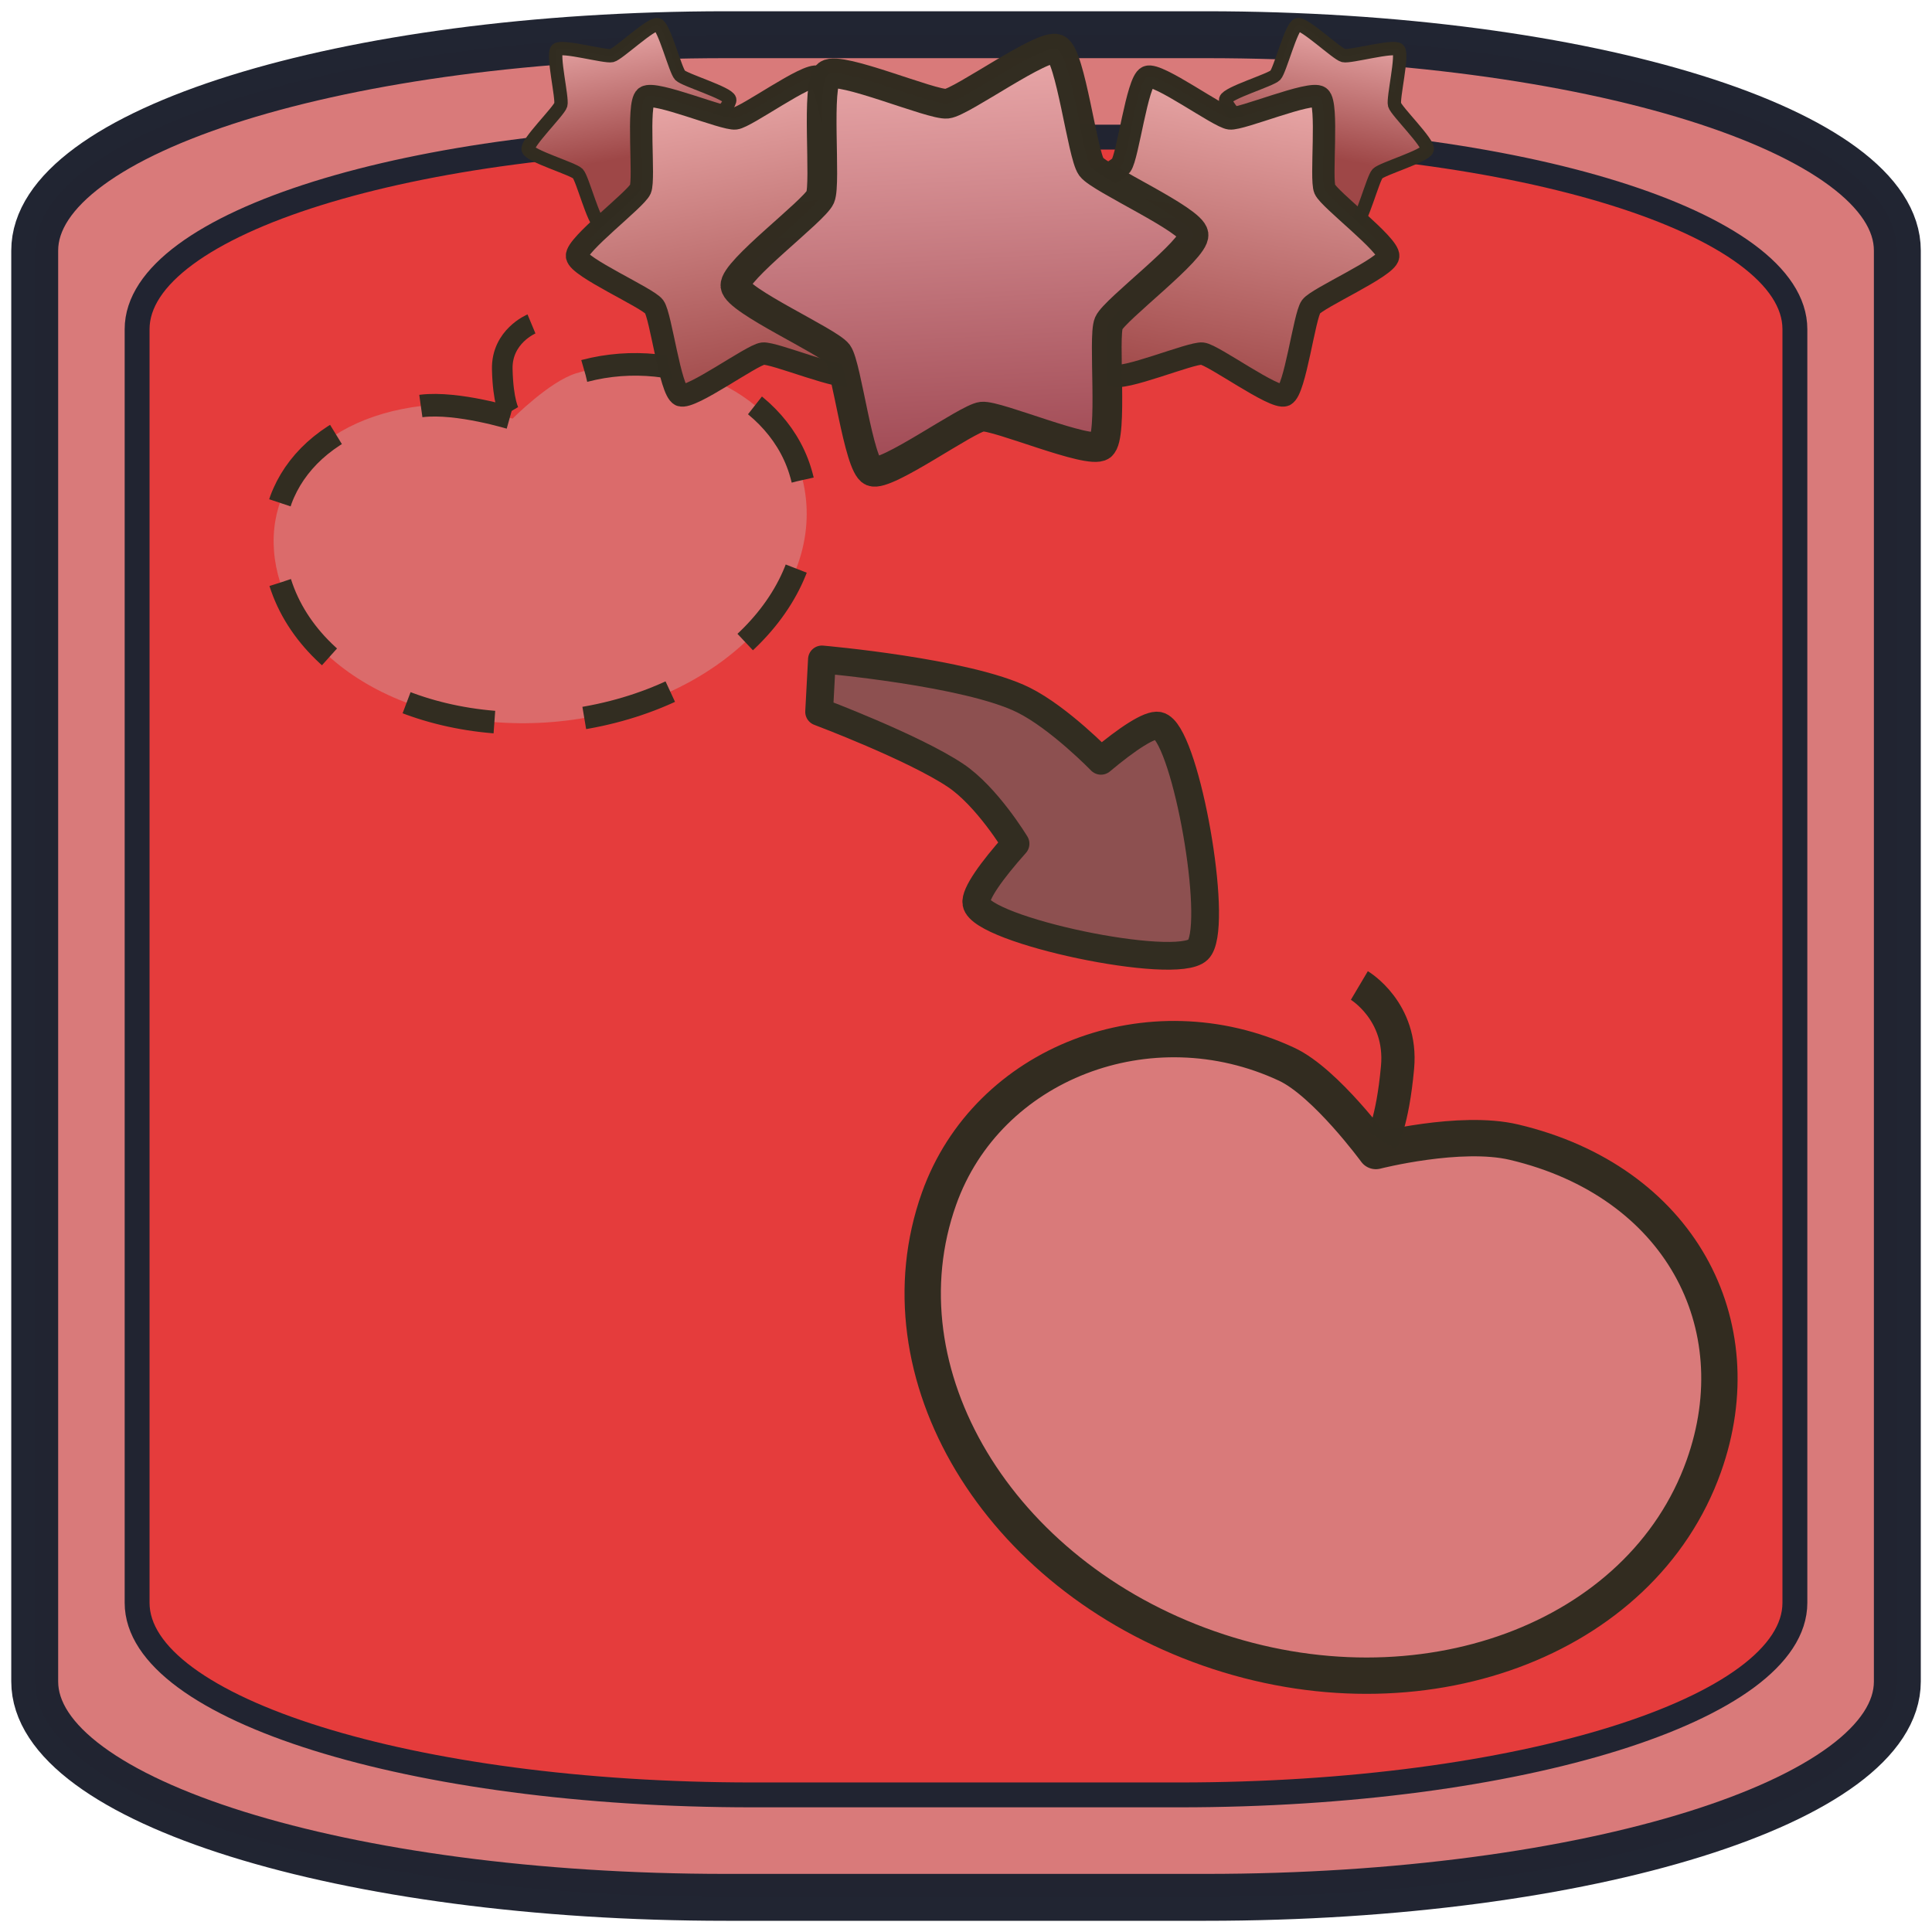
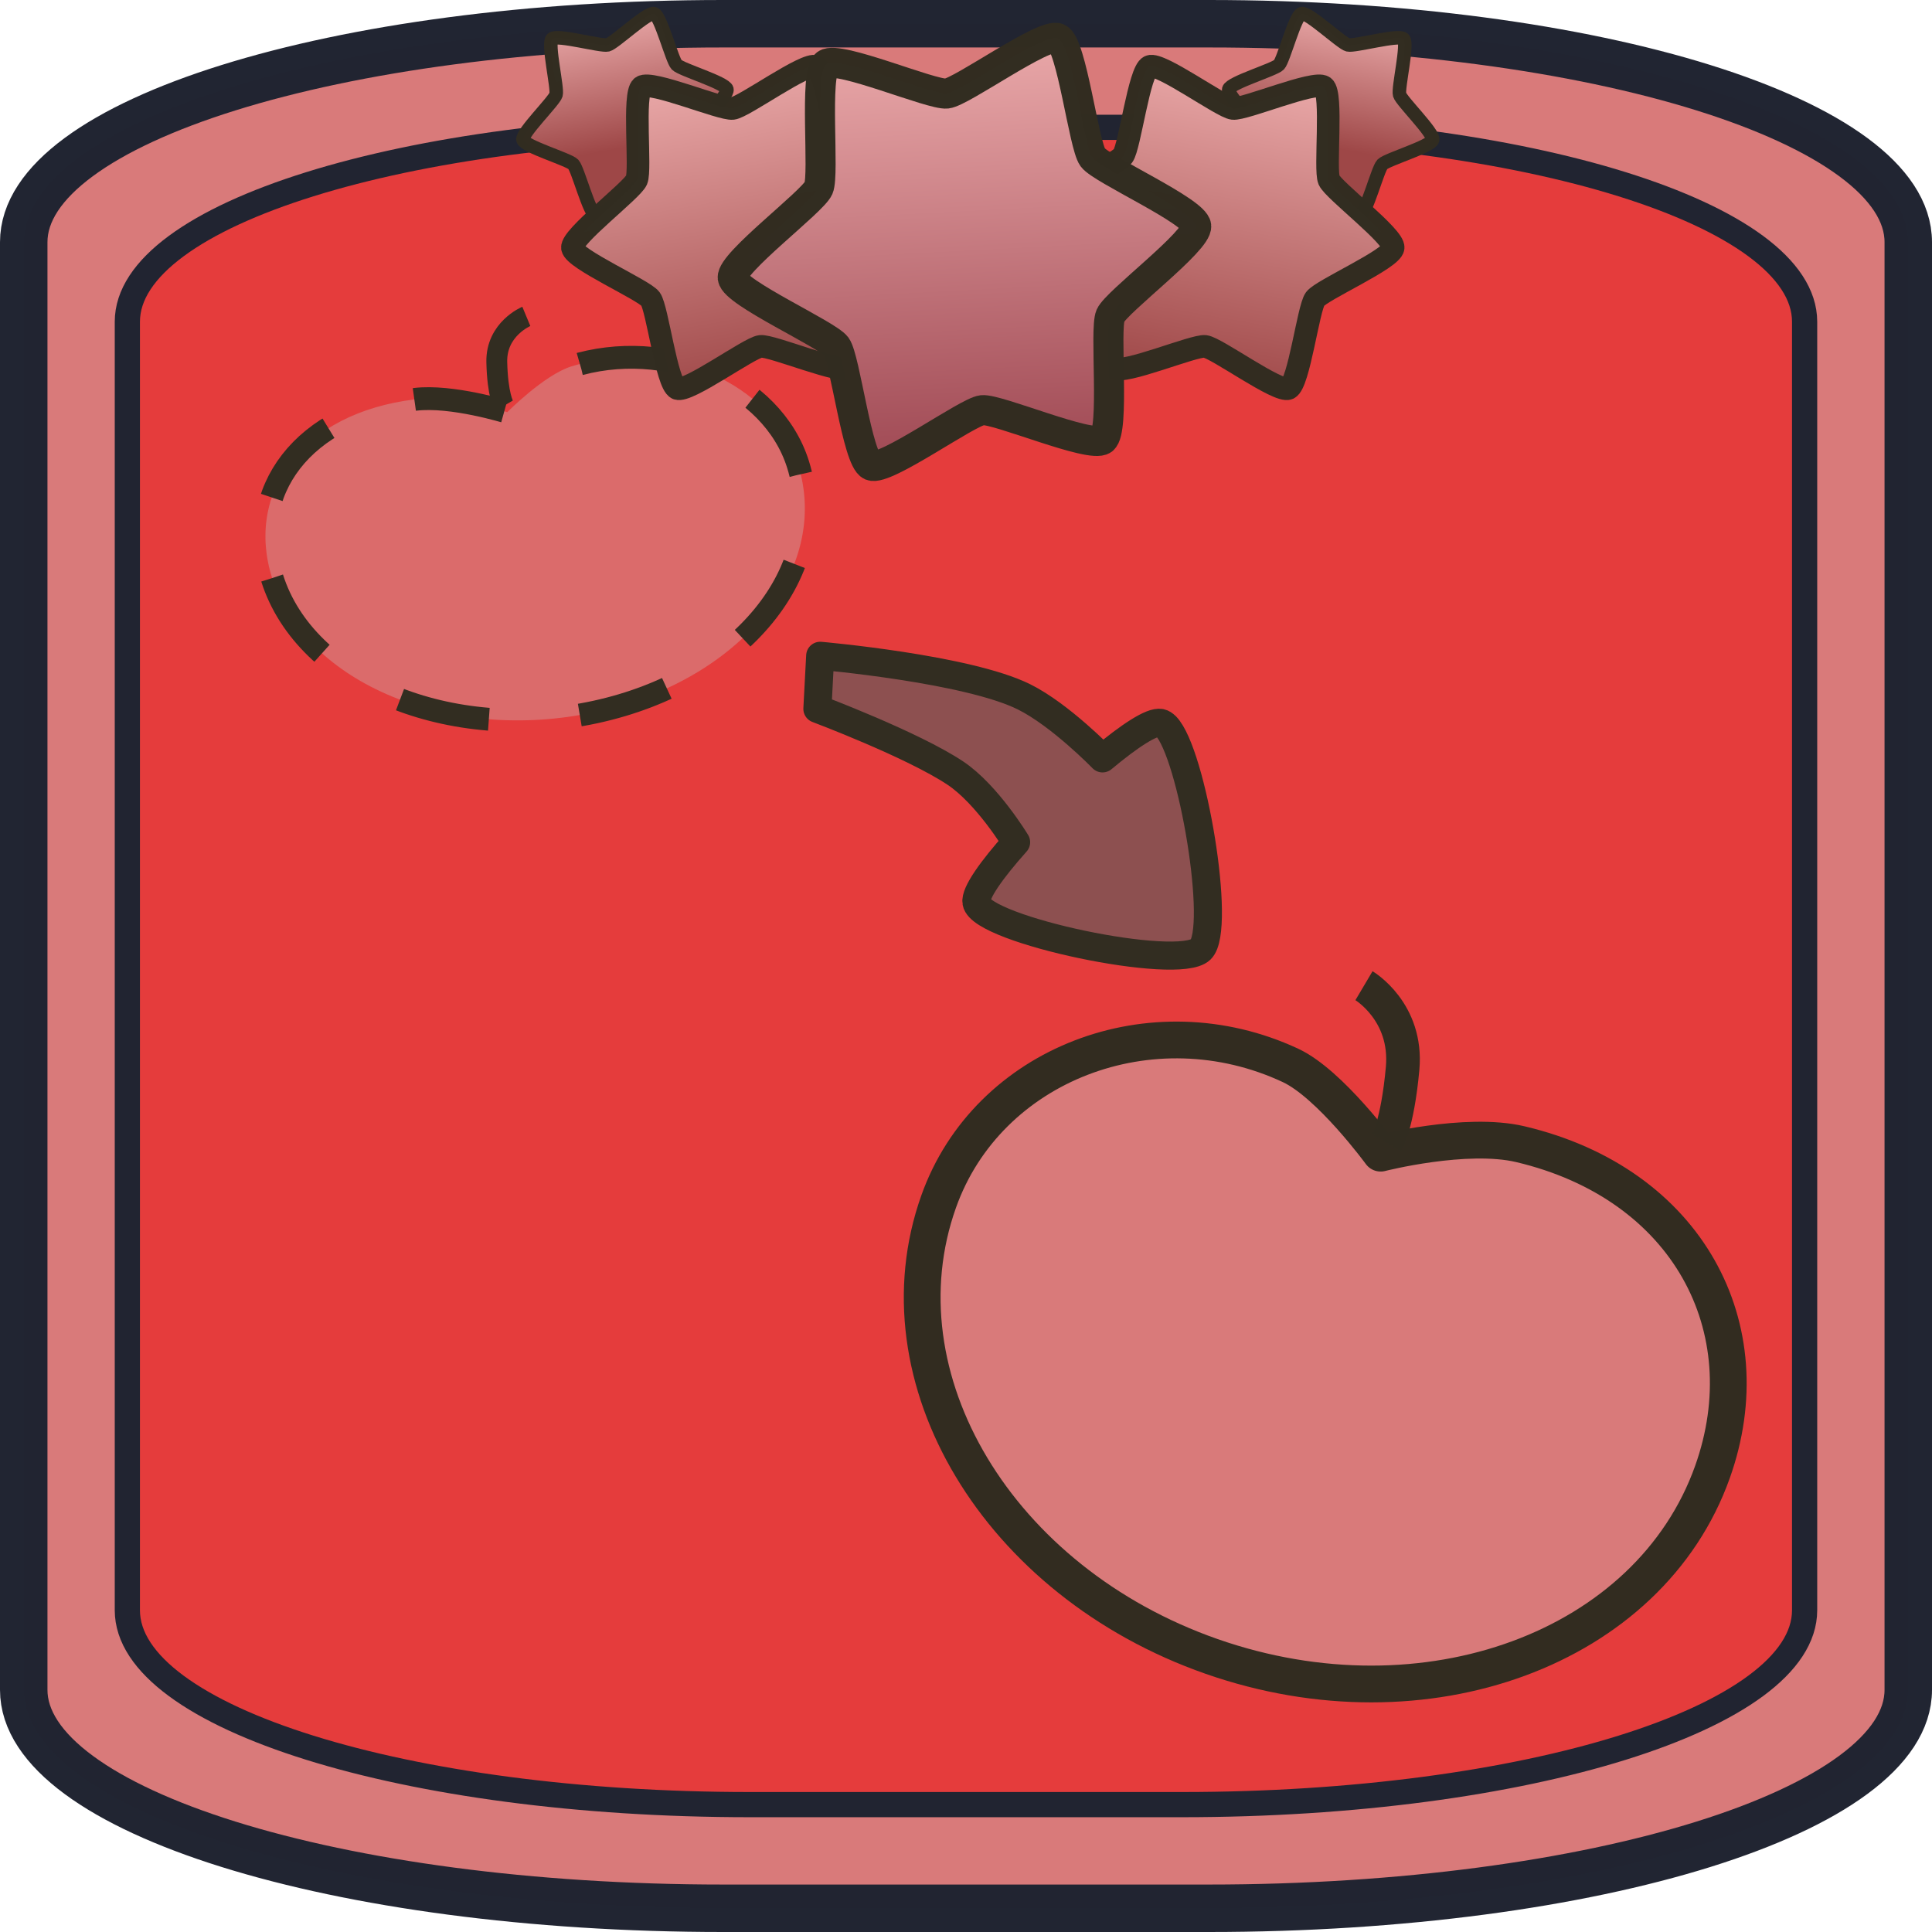
- <svg xmlns="http://www.w3.org/2000/svg" xmlns:xlink="http://www.w3.org/1999/xlink" width="130" height="130" viewBox="0 0 34.396 34.396" version="1.1" id="svg1">
+ <svg xmlns="http://www.w3.org/2000/svg" xmlns:xlink="http://www.w3.org/1999/xlink" width="200" height="200" viewBox="0 0 52.917 52.917" version="1.1" id="svg1">
  <defs id="defs1">
    <linearGradient id="linearGradient39">
      <stop style="stop-color:#f2b4b4;stop-opacity:1;" offset="0" id="stop38" />
      <stop style="stop-color:#9e4747;stop-opacity:1;" offset="0.696" id="stop39" />
    </linearGradient>
    <linearGradient id="linearGradient37">
      <stop style="stop-color:#f2b4b4;stop-opacity:1;" offset="0" id="stop36" />
      <stop style="stop-color:#9e4747;stop-opacity:1;" offset="0.696" id="stop37" />
    </linearGradient>
    <linearGradient id="linearGradient29">
      <stop style="stop-color:#f2b3b3;stop-opacity:1;" offset="0" id="stop28" />
      <stop style="stop-color:#9e4752;stop-opacity:1;" offset="1" id="stop29" />
    </linearGradient>
    <linearGradient id="linearGradient27">
      <stop style="stop-color:#f2b3b3;stop-opacity:1;" offset="0" id="stop26" />
      <stop style="stop-color:#9e4747;stop-opacity:1;" offset="1" id="stop27" />
    </linearGradient>
    <linearGradient id="linearGradient23">
      <stop style="stop-color:#f2b3b3;stop-opacity:1;" offset="0" id="stop23" />
      <stop style="stop-color:#9e4747;stop-opacity:1;" offset="1" id="stop24" />
    </linearGradient>
    <linearGradient xlink:href="#linearGradient23" id="linearGradient24" x1="9.158" y1="0.654" x2="9.524" y2="7.639" gradientUnits="userSpaceOnUse" />
    <linearGradient xlink:href="#linearGradient29" id="linearGradient25" x1="9.158" y1="0.654" x2="9.524" y2="7.639" gradientUnits="userSpaceOnUse" />
    <linearGradient xlink:href="#linearGradient27" id="linearGradient26" x1="9.158" y1="0.654" x2="9.524" y2="7.639" gradientUnits="userSpaceOnUse" />
    <linearGradient xlink:href="#linearGradient37" id="linearGradient2" gradientUnits="userSpaceOnUse" x1="9.158" y1="0.654" x2="9.524" y2="7.639" />
    <linearGradient xlink:href="#linearGradient39" id="linearGradient36" gradientUnits="userSpaceOnUse" x1="9.158" y1="0.654" x2="9.524" y2="7.639" />
  </defs>
-   <g id="layer1">
-     <rect style="fill:#d97a7a;stroke:#212532;stroke-width:0.835;stroke-linejoin:round;stroke-miterlimit:8.2;stroke-opacity:0.996;stroke-dasharray:none;fill-opacity:1" id="rect1" width="33.161" height="33.161" x="0.618" y="0.618" ry="3.843" rx="12.308" />
-     <rect style="fill:#e53c3c;stroke:#212532;stroke-width:0.443;stroke-linejoin:round;stroke-miterlimit:8.2;stroke-dasharray:none;stroke-opacity:0.996;fill-opacity:1" id="rect1-8" width="29.514" height="29.514" x="2.441" y="2.441" ry="3.42" rx="10.954" />
-     <path id="path8" style="fill:#d97a7a;stroke:#322d21;stroke-width:0.647;stroke-linejoin:round;stroke-miterlimit:8.2;stroke-opacity:0.996" d="m 30.333,26.102 c -1.107,3.108 -5.053,4.561 -8.812,3.246 -3.76,-1.315 -5.91,-4.9 -4.803,-8.008 0.861,-2.418 3.757,-3.53 6.191,-2.392 0.694,0.325 1.586,1.544 1.586,1.544 0,0 1.501,-0.384 2.458,-0.158 2.946,0.695 4.283,3.234 3.38,5.768 z" />
-     <path style="fill:#d97a7a;fill-opacity:0;stroke:#322d21;stroke-width:0.592;stroke-linejoin:round;stroke-miterlimit:8.2;stroke-opacity:0.996" d="m 24.6,20.309 c 0,0 0.19,-0.307 0.281,-1.307 0.091,-1 -0.68,-1.457 -0.68,-1.457" id="path9" />
-     <path id="path8-0" style="fill:#d97a7a;fill-opacity:0.766;stroke:#322d21;stroke-width:0.402;stroke-linejoin:round;stroke-miterlimit:8.2;stroke-dasharray:1.606, 1.606;stroke-dashoffset:0;stroke-opacity:1" d="m 4.989,10.372 c 0.586,1.855 3.132,2.91 5.687,2.357 2.555,-0.553 4.151,-2.506 3.565,-4.361 C 13.785,6.925 11.919,6.124 10.251,6.648 9.775,6.797 9.126,7.453 9.126,7.453 c 0,0 -0.976,-0.304 -1.622,-0.226 C 5.518,7.467 4.511,8.86 4.989,10.372 Z" />
-     <path style="fill:#d97a7a;fill-opacity:0;stroke:#322d21;stroke-width:0.367;stroke-linejoin:round;stroke-miterlimit:8.2;stroke-dasharray:none;stroke-opacity:1" d="m 9.066,7.341 c 0,0 -0.111,-0.188 -0.124,-0.77 -0.013,-0.582 0.52,-0.804 0.52,-0.804" id="path9-7" />
-     <path d="m 20.716,12.977 c -0.031,-0.031 -0.062,-0.051 -0.092,-0.057 -0.155,-0.032 -0.555,0.233 -1.023,0.625 0,0 -0.741,-0.764 -1.379,-1.082 -1,-0.498 -3.589,-0.723 -3.589,-0.723 l -0.05,0.933 c 0,0 1.672,0.628 2.426,1.13 0.562,0.374 1.071,1.218 1.071,1.218 l -2.35e-4,2.35e-4 c -0.428,0.48 -0.726,0.897 -0.697,1.059 0.086,0.485 3.552,1.213 3.947,0.828 0.37,-0.361 -0.151,-3.461 -0.613,-3.931 z" style="fill:#8d5050;stroke:#322d21;stroke-width:0.494;stroke-linejoin:round;stroke-miterlimit:8.2;stroke-dasharray:none" id="path21" />
-     <path style="fill:url(#linearGradient36);fill-opacity:1;fill-rule:nonzero;stroke:#322d21;stroke-width:0.443;stroke-linejoin:round;stroke-miterlimit:8.2;stroke-opacity:0.996" id="path1-5-7-01" d="M 11.386,7.222 C 11.206,7.354 9.83,6.763 9.608,6.788 9.387,6.813 8.175,7.693 7.971,7.604 7.767,7.515 7.59,6.027 7.458,5.848 7.325,5.669 5.957,5.059 5.932,4.837 5.908,4.616 7.107,3.719 7.197,3.515 7.286,3.311 7.13,1.821 7.309,1.689 7.488,1.557 8.865,2.147 9.086,2.122 9.308,2.098 10.52,1.218 10.724,1.307 c 0.204,0.089 0.381,1.577 0.513,1.756 0.132,0.179 1.5,0.789 1.525,1.01 0.025,0.221 -1.175,1.118 -1.264,1.322 -0.089,0.204 0.067,1.694 -0.112,1.826 z" transform="matrix(-0.5332455,-0.07044998,-0.07044998,0.5332455,28.91328,0.4982423)" />
-     <path style="fill:url(#linearGradient2);fill-opacity:1;fill-rule:nonzero;stroke:#322d21;stroke-width:0.443;stroke-linejoin:round;stroke-miterlimit:8.2;stroke-opacity:0.996" id="path1-5-7-01-0" d="M 11.386,7.222 C 11.206,7.354 9.83,6.763 9.608,6.788 9.387,6.813 8.175,7.693 7.971,7.604 7.767,7.515 7.59,6.027 7.458,5.848 7.325,5.669 5.957,5.059 5.932,4.837 5.908,4.616 7.107,3.719 7.197,3.515 7.286,3.311 7.13,1.821 7.309,1.689 7.488,1.557 8.865,2.147 9.086,2.122 9.308,2.098 10.52,1.218 10.724,1.307 c 0.204,0.089 0.381,1.577 0.513,1.756 0.132,0.179 1.5,0.789 1.525,1.01 0.025,0.221 -1.175,1.118 -1.264,1.322 -0.089,0.204 0.067,1.694 -0.112,1.826 z" transform="matrix(0.5332455,-0.07044998,0.07044998,0.5332455,5.898772,0.4982423)" />
-     <path style="fill:url(#linearGradient26);fill-rule:nonzero;stroke:#322d21;stroke-width:0.443;stroke-linejoin:round;stroke-miterlimit:8.2;stroke-opacity:0.996" id="path1-5-7" d="M 11.386,7.222 C 11.206,7.354 9.83,6.763 9.608,6.788 9.387,6.813 8.175,7.693 7.971,7.604 7.767,7.515 7.59,6.027 7.458,5.848 7.325,5.669 5.957,5.059 5.932,4.837 5.908,4.616 7.107,3.719 7.197,3.515 7.286,3.311 7.13,1.821 7.309,1.689 7.488,1.557 8.865,2.147 9.086,2.122 9.308,2.098 10.52,1.218 10.724,1.307 c 0.204,0.089 0.381,1.577 0.513,1.756 0.132,0.179 1.5,0.789 1.525,1.01 0.025,0.221 -1.175,1.118 -1.264,1.322 -0.089,0.204 0.067,1.694 -0.112,1.826 z" transform="matrix(0.8746497,0.2028429,-0.2028429,0.8746497,14.37855,-1.590682)" />
-     <path style="fill:url(#linearGradient24);fill-opacity:1;fill-rule:nonzero;stroke:#322d21;stroke-width:0.443;stroke-linejoin:round;stroke-miterlimit:8.2;stroke-opacity:0.996" id="path1-5-7-0" d="M 11.386,7.222 C 11.206,7.354 9.83,6.763 9.608,6.788 9.387,6.813 8.175,7.693 7.971,7.604 7.767,7.515 7.59,6.027 7.458,5.848 7.325,5.669 5.957,5.059 5.932,4.837 5.908,4.616 7.107,3.719 7.197,3.515 7.286,3.311 7.13,1.821 7.309,1.689 7.488,1.557 8.865,2.147 9.086,2.122 9.308,2.098 10.52,1.218 10.724,1.307 c 0.204,0.089 0.381,1.577 0.513,1.756 0.132,0.179 1.5,0.789 1.525,1.01 0.025,0.221 -1.175,1.118 -1.264,1.322 -0.089,0.204 0.067,1.694 -0.112,1.826 z" transform="matrix(-0.8746497,0.2028429,0.2028429,0.8746497,20.60871,-1.590682)" />
-     <path style="fill:url(#linearGradient25);fill-rule:nonzero;stroke:#322d21;stroke-width:0.443;stroke-linejoin:round;stroke-miterlimit:8.2;stroke-opacity:0.996" id="path1-5-9" d="M 11.386,7.222 C 11.206,7.354 9.83,6.763 9.608,6.788 9.387,6.813 8.175,7.693 7.971,7.604 7.767,7.515 7.59,6.027 7.458,5.848 7.325,5.669 5.957,5.059 5.932,4.837 5.908,4.616 7.107,3.719 7.197,3.515 7.286,3.311 7.13,1.821 7.309,1.689 7.488,1.557 8.865,2.147 9.086,2.122 9.308,2.098 10.52,1.218 10.724,1.307 c 0.204,0.089 0.381,1.577 0.513,1.756 0.132,0.179 1.5,0.789 1.525,1.01 0.025,0.221 -1.175,1.118 -1.264,1.322 -0.089,0.204 0.067,1.694 -0.112,1.826 z" transform="matrix(1.194128,0,0,1.194128,6.009475,-0.6878948)" />
+   <g id="layer1" transform="translate(-0.2000028,-0.2000029)">
+     <rect style="fill:#d97a7a;fill-opacity:1;stroke:#212532;stroke-width:1.3;stroke-linejoin:round;stroke-miterlimit:8.2;stroke-dasharray:none;stroke-opacity:0.996" id="rect1" width="51.617" height="51.617" x="0.85" y="0.85" ry="5.982" rx="19.158" />
+     <rect style="fill:#e53c3c;fill-opacity:1;stroke:#212532;stroke-width:0.69;stroke-linejoin:round;stroke-miterlimit:8.2;stroke-dasharray:none;stroke-opacity:0.996" id="rect1-8" width="45.94" height="45.94" x="3.688" y="3.688" ry="5.324" rx="17.051" />
+     <path id="path8" style="fill:#d97a7a;stroke:#322d21;stroke-width:1.007;stroke-linejoin:round;stroke-miterlimit:8.2;stroke-opacity:0.996" d="m 47.104,40.517 c -1.723,4.837 -7.865,7.1 -13.717,5.053 -5.852,-2.046 -9.199,-7.627 -7.476,-12.464 1.341,-3.764 5.848,-5.495 9.637,-3.724 1.081,0.505 2.468,2.403 2.468,2.403 0,0 2.336,-0.598 3.826,-0.246 4.586,1.083 6.667,5.034 5.262,8.978 z" />
+     <path style="fill:#d97a7a;fill-opacity:0;stroke:#322d21;stroke-width:0.921;stroke-linejoin:round;stroke-miterlimit:8.2;stroke-opacity:0.996" d="m 38.18,31.501 c 0,0 0.295,-0.478 0.437,-2.035 0.142,-1.557 -1.058,-2.268 -1.058,-2.268" id="path9" />
+     <path id="path8-0" style="fill:#d97a7a;fill-opacity:0.766;stroke:#322d21;stroke-width:0.625;stroke-linejoin:round;stroke-miterlimit:8.2;stroke-dasharray:2.5, 2.5;stroke-dashoffset:0;stroke-opacity:1" d="m 7.654,16.034 c 0.912,2.887 4.875,4.53 8.852,3.668 3.977,-0.861 6.462,-3.901 5.55,-6.788 -0.71,-2.247 -3.615,-3.493 -6.211,-2.677 -0.741,0.233 -1.751,1.252 -1.751,1.252 0,0 -1.52,-0.473 -2.525,-0.351 -3.092,0.374 -4.659,2.542 -3.916,4.896 z" />
+     <path style="fill:#d97a7a;fill-opacity:0;stroke:#322d21;stroke-width:0.571;stroke-linejoin:round;stroke-miterlimit:8.2;stroke-dasharray:none;stroke-opacity:1" d="m 14,11.316 c 0,0 -0.173,-0.292 -0.193,-1.199 -0.02,-0.907 0.809,-1.251 0.809,-1.251" id="path9-7" />
+     <path d="m 32.134,20.089 c -0.048,-0.049 -0.096,-0.079 -0.143,-0.089 -0.241,-0.051 -0.864,0.363 -1.593,0.972 0,0 -1.153,-1.189 -2.147,-1.684 -1.557,-0.775 -5.586,-1.126 -5.586,-1.126 l -0.077,1.453 c 0,0 2.603,0.978 3.776,1.758 0.874,0.581 1.667,1.895 1.667,1.895 l -3.66e-4,3.66e-4 c -0.666,0.747 -1.13,1.396 -1.085,1.648 0.134,0.756 5.529,1.888 6.143,1.289 0.576,-0.561 -0.235,-5.388 -0.955,-6.118 z" style="fill:#8d5050;stroke:#322d21;stroke-width:0.769;stroke-linejoin:round;stroke-miterlimit:8.2;stroke-dasharray:none" id="path21" />
+     <path style="fill:url(#linearGradient36);fill-opacity:1;fill-rule:nonzero;stroke:#322d21;stroke-width:0.443;stroke-linejoin:round;stroke-miterlimit:8.2;stroke-opacity:0.996" id="path1-5-7-01" d="M 11.386,7.222 C 11.206,7.354 9.83,6.763 9.608,6.788 9.387,6.813 8.175,7.693 7.971,7.604 7.767,7.515 7.59,6.027 7.458,5.848 7.325,5.669 5.957,5.059 5.932,4.837 5.908,4.616 7.107,3.719 7.197,3.515 7.286,3.311 7.13,1.821 7.309,1.689 7.488,1.557 8.865,2.147 9.086,2.122 9.308,2.098 10.52,1.218 10.724,1.307 c 0.204,0.089 0.381,1.577 0.513,1.756 0.132,0.179 1.5,0.789 1.525,1.01 0.025,0.221 -1.175,1.118 -1.264,1.322 -0.089,0.204 0.067,1.694 -0.112,1.826 z" transform="matrix(-0.8300305,-0.1096599,-0.1096599,0.8300305,44.89404,0.6642317)" />
+     <path style="fill:url(#linearGradient2);fill-opacity:1;fill-rule:nonzero;stroke:#322d21;stroke-width:0.443;stroke-linejoin:round;stroke-miterlimit:8.2;stroke-opacity:0.996" id="path1-5-7-01-0" d="M 11.386,7.222 C 11.206,7.354 9.83,6.763 9.608,6.788 9.387,6.813 8.175,7.693 7.971,7.604 7.767,7.515 7.59,6.027 7.458,5.848 7.325,5.669 5.957,5.059 5.932,4.837 5.908,4.616 7.107,3.719 7.197,3.515 7.286,3.311 7.13,1.821 7.309,1.689 7.488,1.557 8.865,2.147 9.086,2.122 9.308,2.098 10.52,1.218 10.724,1.307 c 0.204,0.089 0.381,1.577 0.513,1.756 0.132,0.179 1.5,0.789 1.525,1.01 0.025,0.221 -1.175,1.118 -1.264,1.322 -0.089,0.204 0.067,1.694 -0.112,1.826 z" transform="matrix(0.8300305,-0.1096599,0.1096599,0.8300305,9.0705,0.6642317)" />
+     <path style="fill:url(#linearGradient26);fill-rule:nonzero;stroke:#322d21;stroke-width:0.443;stroke-linejoin:round;stroke-miterlimit:8.2;stroke-opacity:0.996" id="path1-5-7" d="M 11.386,7.222 C 11.206,7.354 9.83,6.763 9.608,6.788 9.387,6.813 8.175,7.693 7.971,7.604 7.767,7.515 7.59,6.027 7.458,5.848 7.325,5.669 5.957,5.059 5.932,4.837 5.908,4.616 7.107,3.719 7.197,3.515 7.286,3.311 7.13,1.821 7.309,1.689 7.488,1.557 8.865,2.147 9.086,2.122 9.308,2.098 10.52,1.218 10.724,1.307 c 0.204,0.089 0.381,1.577 0.513,1.756 0.132,0.179 1.5,0.789 1.525,1.01 0.025,0.221 -1.175,1.118 -1.264,1.322 -0.089,0.204 0.067,1.694 -0.112,1.826 z" transform="matrix(1.361448,0.3157379,-0.3157379,1.361448,22.26981,-2.587312)" />
+     <path style="fill:url(#linearGradient24);fill-opacity:1;fill-rule:nonzero;stroke:#322d21;stroke-width:0.443;stroke-linejoin:round;stroke-miterlimit:8.2;stroke-opacity:0.996" id="path1-5-7-0" d="M 11.386,7.222 C 11.206,7.354 9.83,6.763 9.608,6.788 9.387,6.813 8.175,7.693 7.971,7.604 7.767,7.515 7.59,6.027 7.458,5.848 7.325,5.669 5.957,5.059 5.932,4.837 5.908,4.616 7.107,3.719 7.197,3.515 7.286,3.311 7.13,1.821 7.309,1.689 7.488,1.557 8.865,2.147 9.086,2.122 9.308,2.098 10.52,1.218 10.724,1.307 c 0.204,0.089 0.381,1.577 0.513,1.756 0.132,0.179 1.5,0.789 1.525,1.01 0.025,0.221 -1.175,1.118 -1.264,1.322 -0.089,0.204 0.067,1.694 -0.112,1.826 z" transform="matrix(-1.361448,0.3157379,0.3157379,1.361448,31.96745,-2.587312)" />
+     <path style="fill:url(#linearGradient25);fill-rule:nonzero;stroke:#322d21;stroke-width:0.443;stroke-linejoin:round;stroke-miterlimit:8.2;stroke-opacity:0.996" id="path1-5-9" d="M 11.386,7.222 C 11.206,7.354 9.83,6.763 9.608,6.788 9.387,6.813 8.175,7.693 7.971,7.604 7.767,7.515 7.59,6.027 7.458,5.848 7.325,5.669 5.957,5.059 5.932,4.837 5.908,4.616 7.107,3.719 7.197,3.515 7.286,3.311 7.13,1.821 7.309,1.689 7.488,1.557 8.865,2.147 9.086,2.122 9.308,2.098 10.52,1.218 10.724,1.307 c 0.204,0.089 0.381,1.577 0.513,1.756 0.132,0.179 1.5,0.789 1.525,1.01 0.025,0.221 -1.175,1.118 -1.264,1.322 -0.089,0.204 0.067,1.694 -0.112,1.826 z" transform="matrix(1.858736,0,0,1.858736,9.242816,-1.182066)" />
  </g>
</svg>
